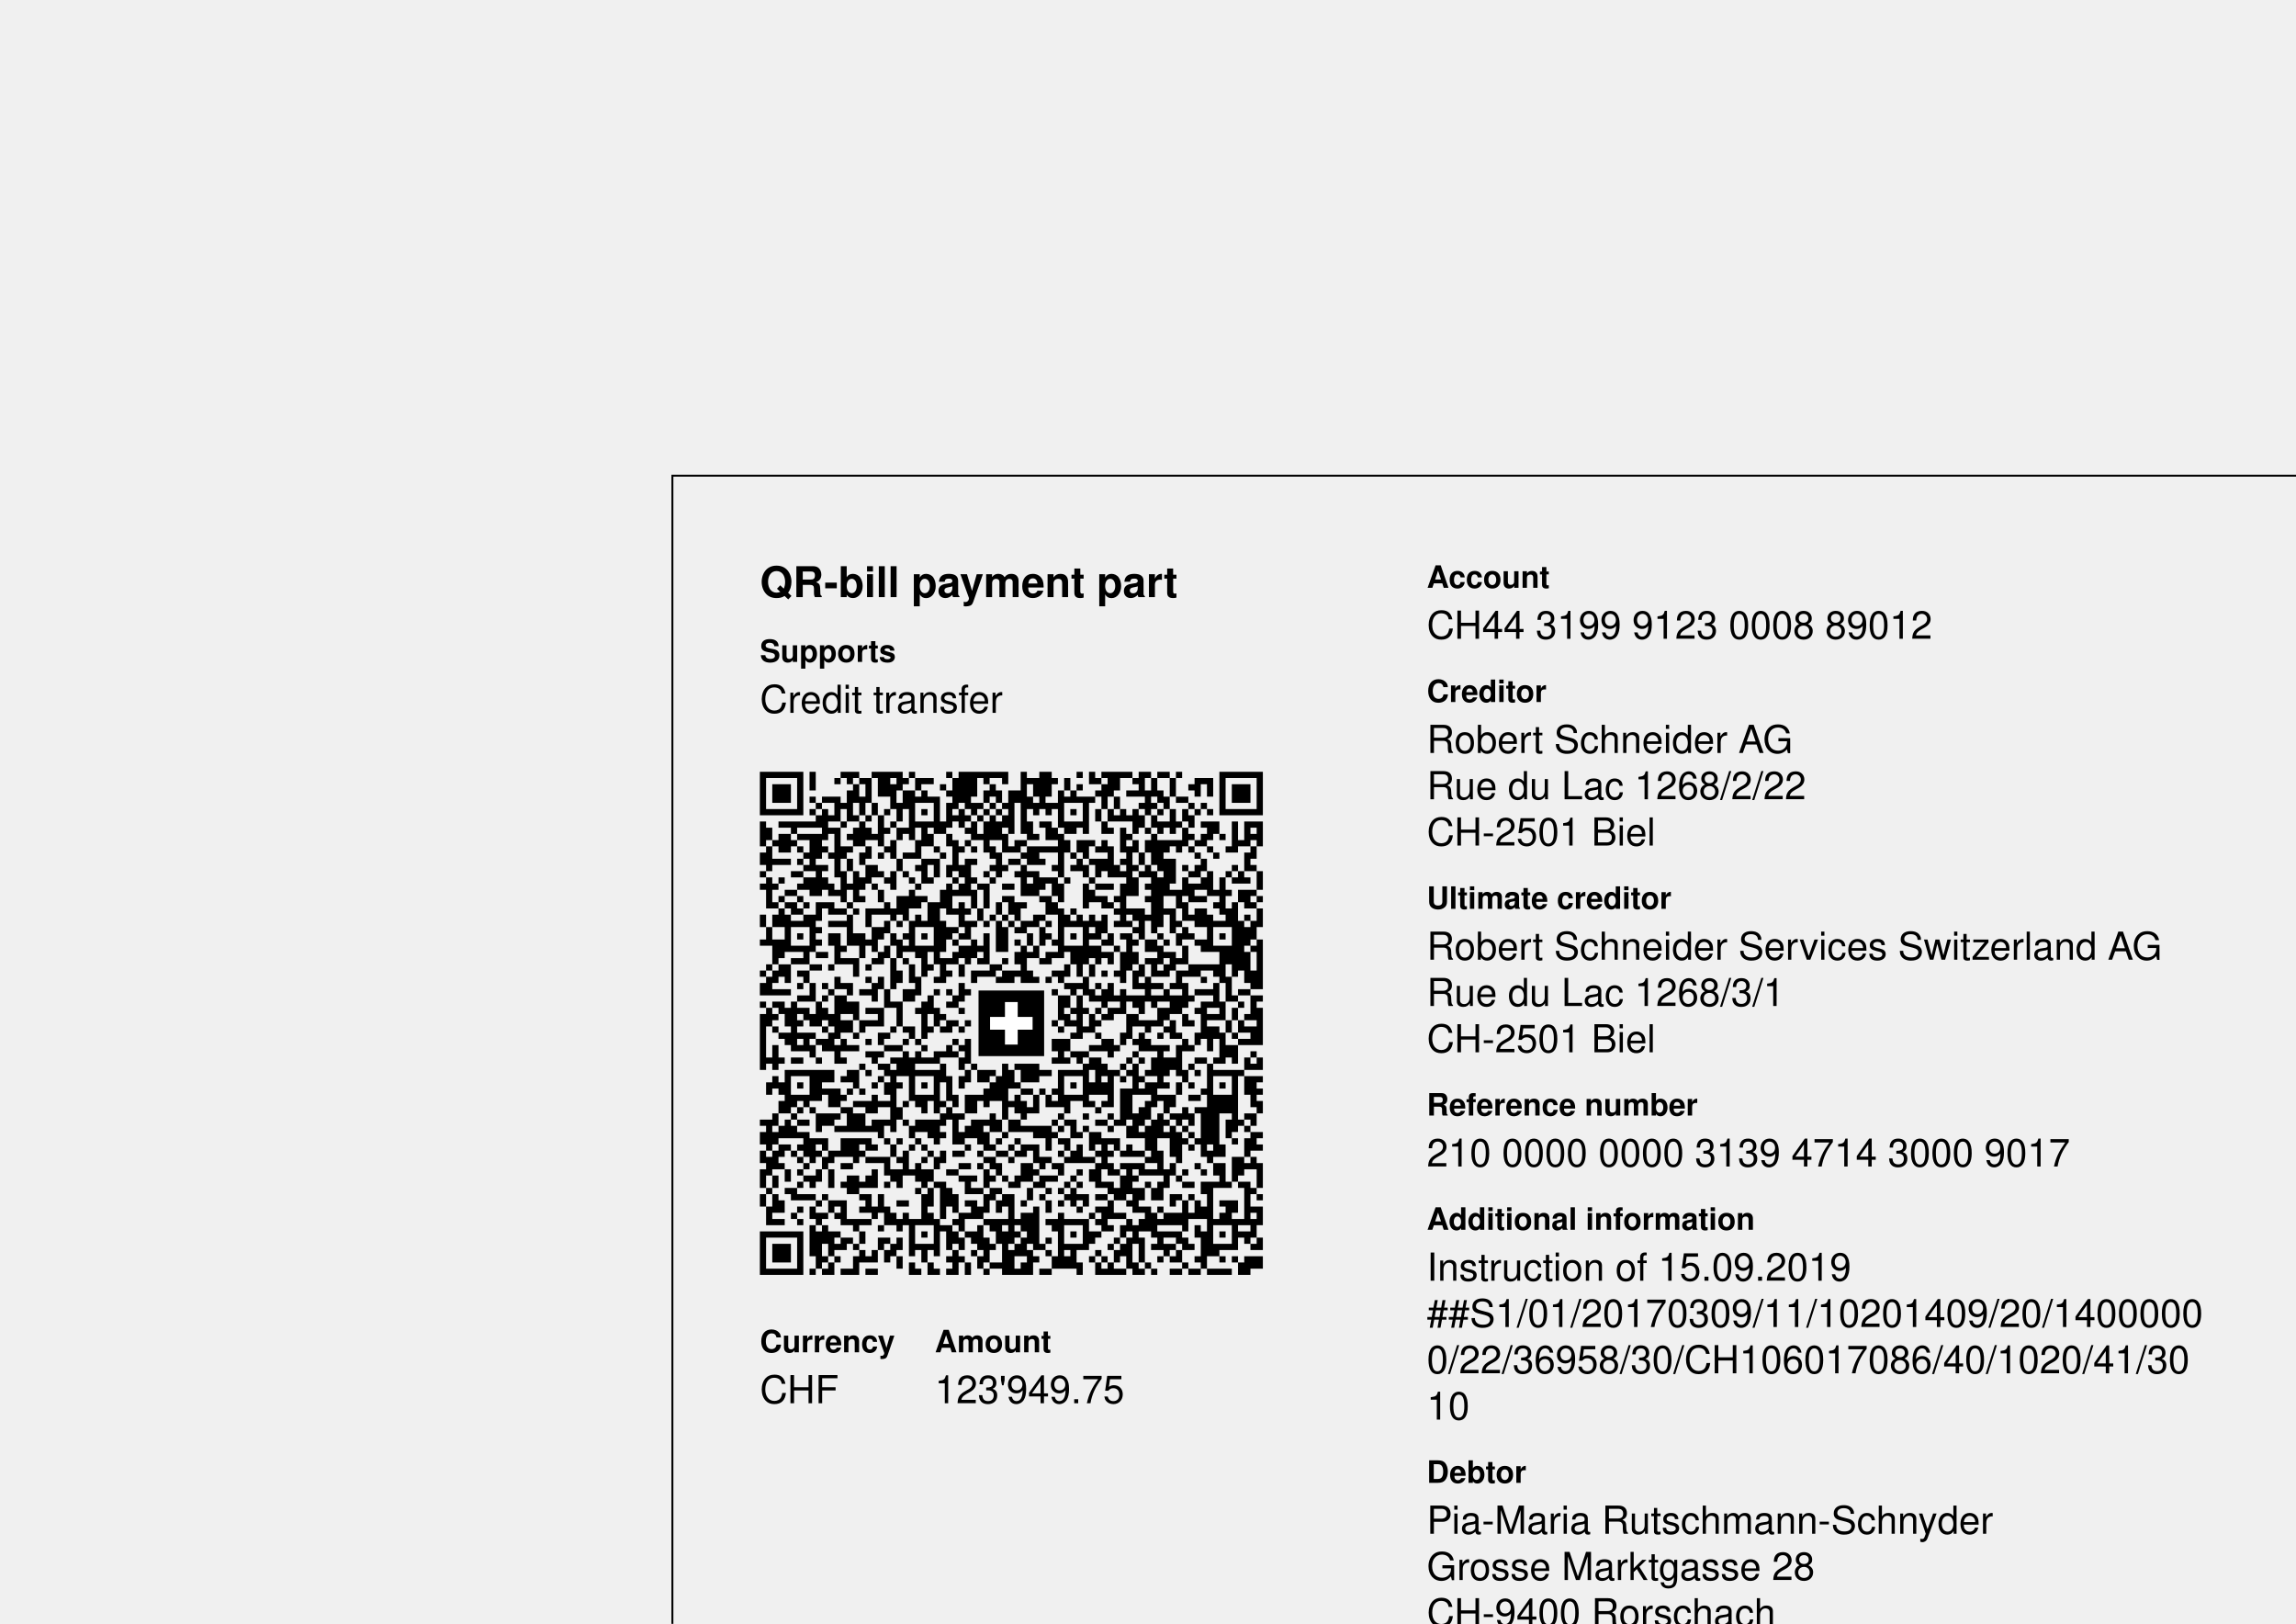
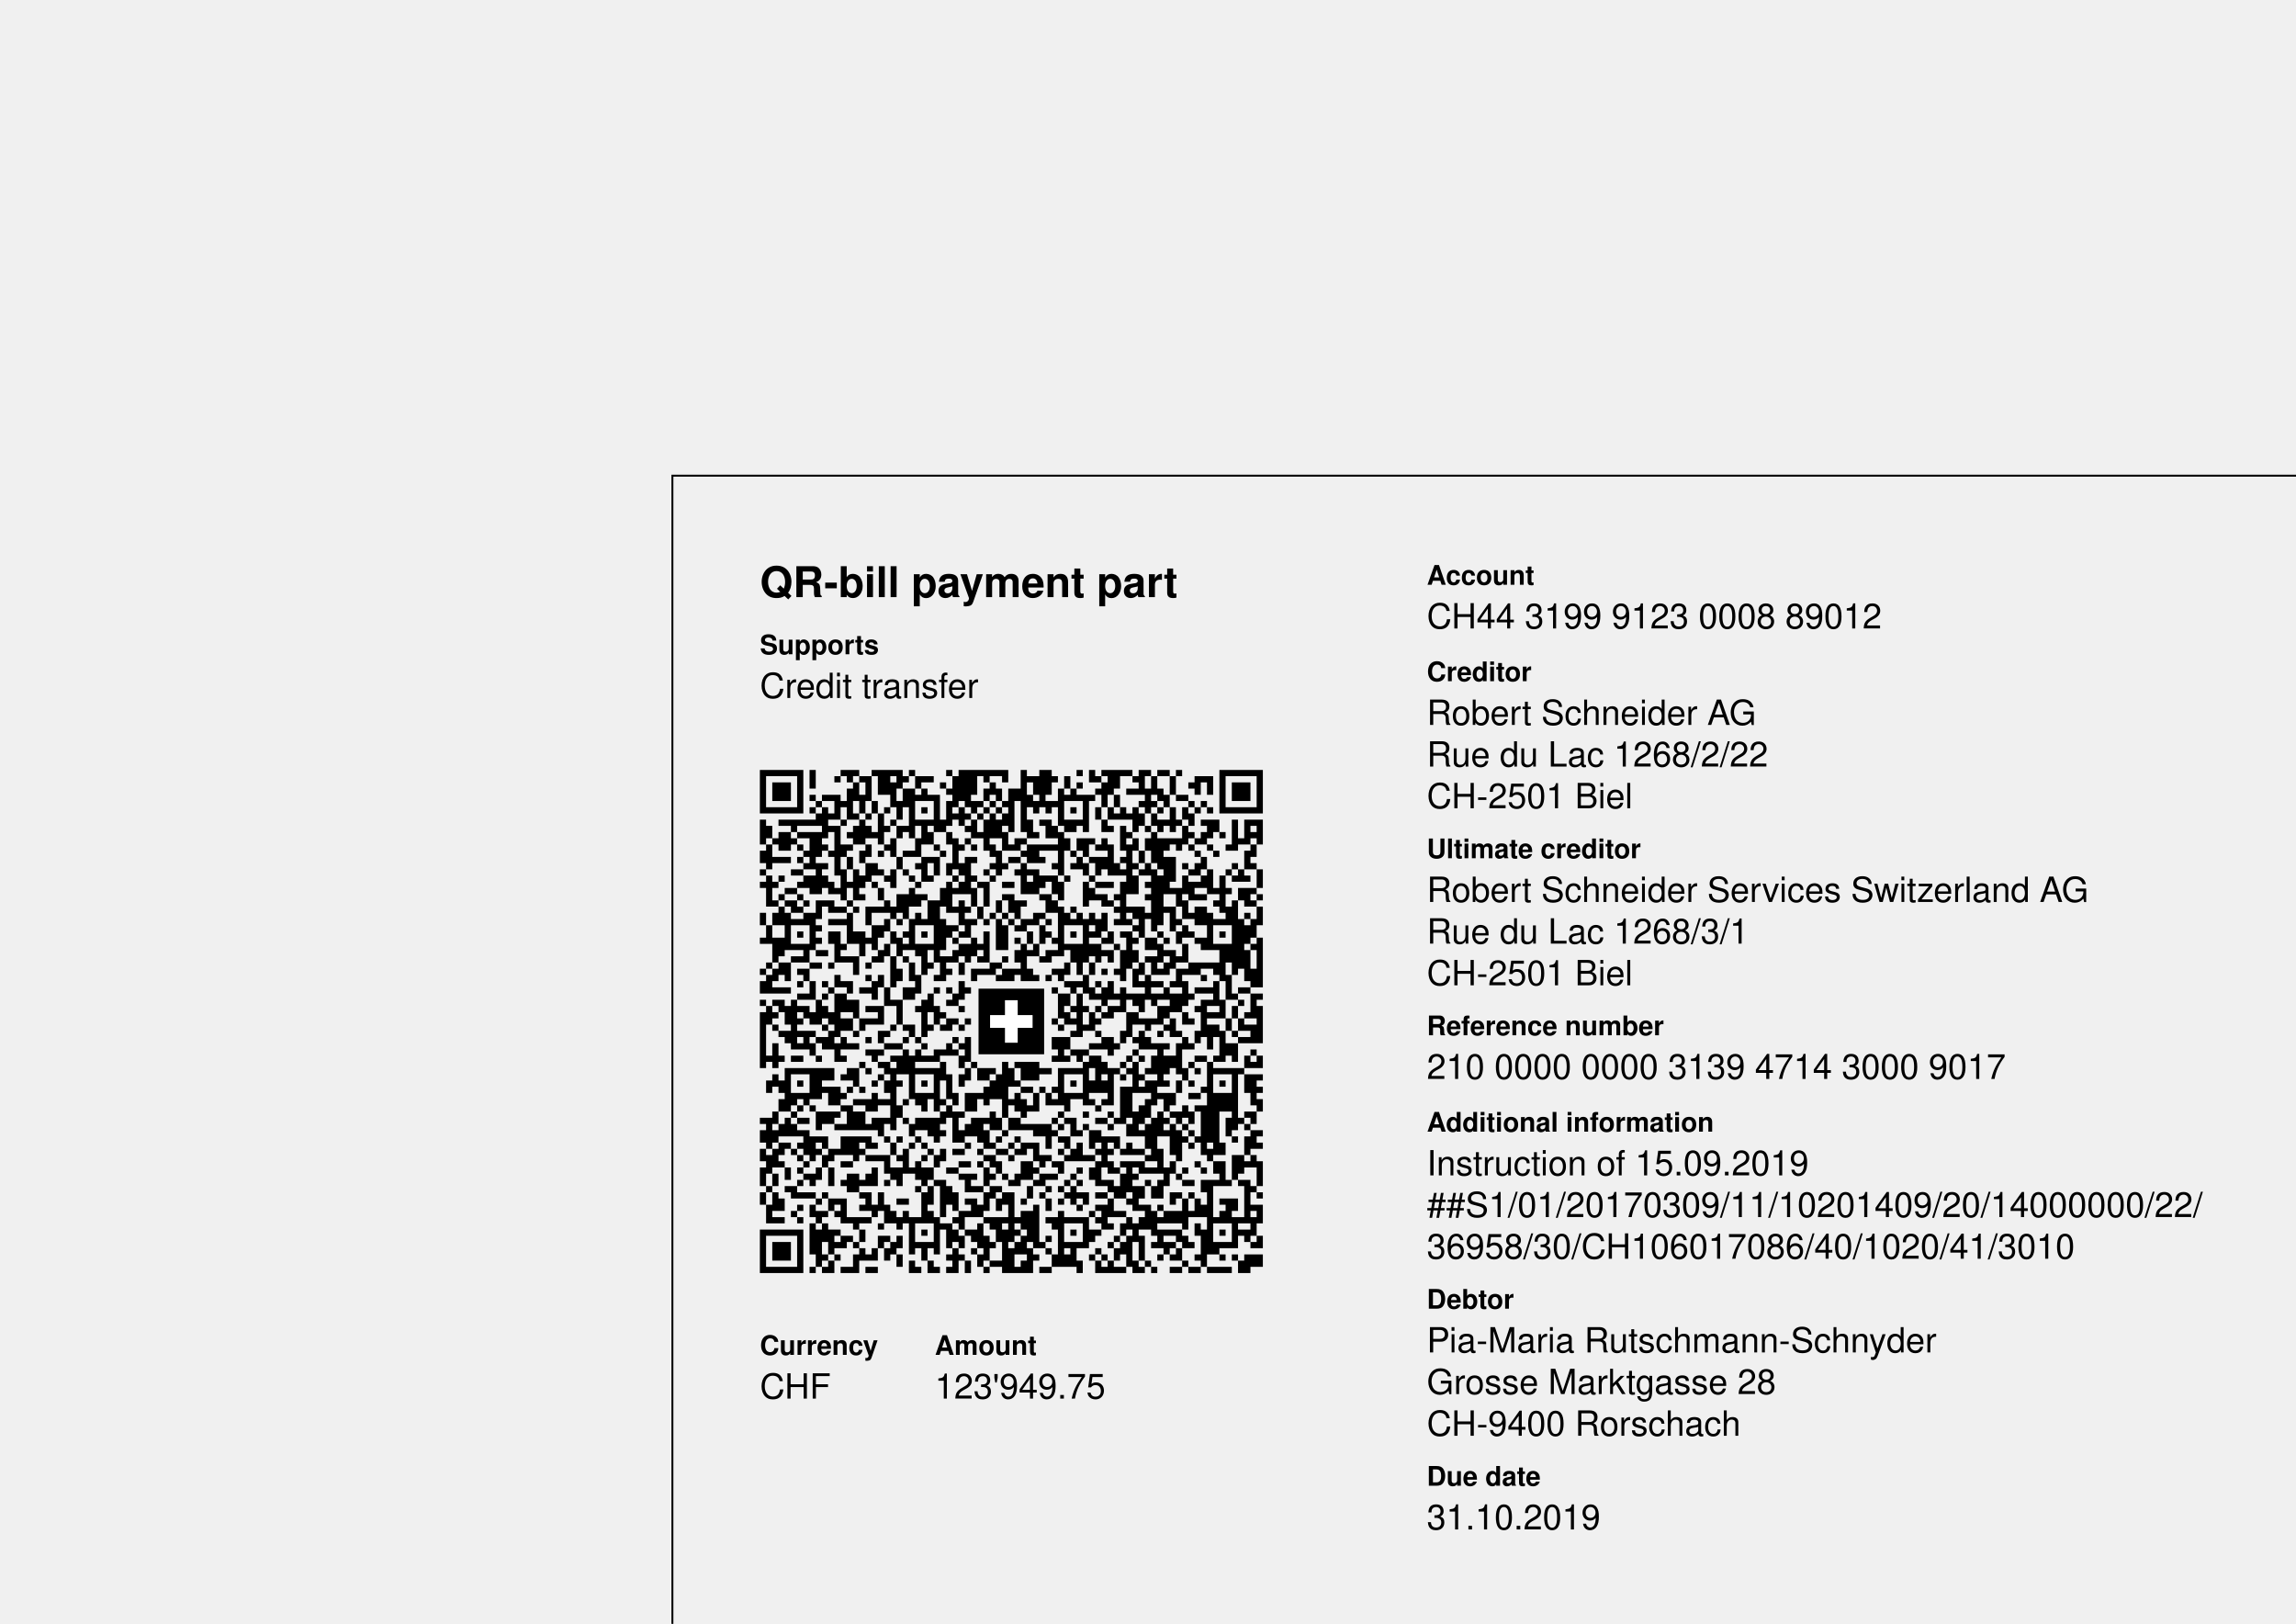
<svg xmlns="http://www.w3.org/2000/svg" width="210mm" height="148.5mm" version="1.1" viewBox="0 0 595.276 420.945">
  <g font-family="Helvetica,Arial">
    <g transform="translate(174.331 123.307)">
      <path d="M0,297.638l0,-297.638l420.945,0" stroke="#000000" stroke-width="0.5" fill="none" />
    </g>
    <g transform="translate(197.008 145.984)">
      <text x="0" y="8.8" font-size="11" font-weight="bold">QR-bill payment part</text>
-       <text x="0" y="25.6" font-size="8" font-weight="bold">Supports</text>
-       <text x="0" y="38.8" font-size="10">Credit transfer</text>
+       <text x="0" y="23.62" font-size="7" font-weight="bold">Supports</text>
+       <text x="0" y="34.951" font-size="9">Credit transfer</text>
    </g>
-     <g transform="translate(197.008 200.069) scale(1.61)">
+     <g transform="translate(197.008 199.592) scale(1.61)">
      <path d="M0,0h7v1h-7zm8,0h1v3h-1zm5,0h3v1h-3zm5,0h5v1h-5zm6,0h1v1h-1zm6,0h1v1h-1z m2,0h3v4h-3zm3,0h5v1h-5zm7,0h1v10h-1zm3,0h2v4h-2zm6,0h1v1h-1zm2,0h1v2h-1z m2,0h5v1h-5zm6,0h1v4h-1zm1,0h1v1h-1zm2,0h2v1h-2zm3,0h1v1h-1zm7,0h7v1h-7z m-74,1h1v6h-1zm6,0h1v6h-1zm6,0h1v1h-1zm2,0h1v1h-1zm2,0h2v1h-2zm3,0h2v3h-2z m3,0h2v1h-2zm3,0h3v1h-3zm6,0h1v5h-1zm5,0h1v1h-1zm3,0h1v1h-1zm4,0h2v1h-2z m4,0h1v1h-1zm2,0h1v2h-1zm5,0h1v1h-1zm2,0h2v2h-2zm4,0h1v1h-1zm3,0h1v3h-1z m3,0h1v3h-1zm4,0h3v1h-3zm4,0h1v6h-1zm6,0h1v6h-1zm-78,1h3v3h-3zm13,0h1v3h-1z m2,0h1v3h-1zm4,0h1v4h-1zm1,0h1v1h-1zm3,0h1v1h-1zm4,0h1v1h-1zm8,0h1v2h-1z m7,0h1v2h-1zm7,0h1v1h-1zm4,0h1v4h-1zm14,0h2v1h-2zm3,0h1v2h-1zm4,0h3v3h-3z m-62,1h1v5h-1zm9,0h2v3h-2zm3,0h1v2h-1zm4,0h1v1h-1zm6,0h1v2h-1zm2,0h1v2h-1z m2,0h1v7h-1zm1,0h1v2h-1zm7,0h1v6h-1zm2,0h1v2h-1zm4,0h1v1h-1zm2,0h1v1h-1z m3,0h2v1h-2zm3,0h1v4h-1zm2,0h1v2h-1zm6,0h1v1h-1zm-62,1h1v1h-1zm2,0h3v1h-3z m6,0h1v3h-1zm9,0h1v1h-1zm2,0h2v1h-2zm5,0h2v1h-2zm11,0h1v2h-1zm2,0h1v2h-1z m4,0h1v1h-1zm2,0h3v1h-3zm6,0h1v2h-1zm8,0h1v2h-1zm2,0h2v1h-2zm-58,1h1v1h-1z m3,0h1v3h-1zm1,0h1v1h-1zm5,0h1v2h-1zm4,0h1v3h-1zm6,0h1v5h-1zm2,0h1v4h-1z m3,0h3v1h-3zm4,0h1v1h-1zm2,0h1v1h-1zm5,0h1v2h-1zm2,0h2v1h-2zm6,0h1v5h-1z m9,0h1v1h-1zm2,0h1v1h-1zm6,0h1v1h-1zm2,0h1v1h-1zm-70,1h5v1h-5zm7,0h1v1h-1z m2,0h1v5h-1zm10,0h1v1h-1zm4,0h1v5h-1zm2,0h1v1h-1zm6,0h1v3h-1zm2,0h1v1h-1z m2,0h1v1h-1zm2,0h1v1h-1zm8,0h1v1h-1zm4,0h1v1h-1zm4,0h1v2h-1zm2,0h1v2h-1z m2,0h1v2h-1zm2,0h1v4h-1zm4,0h1v1h-1zm2,0h1v4h-1zm2,0h1v2h-1zm2,0h1v1h-1z m2,0h1v1h-1zm3,0h5v1h-5zm-66,1h1v2h-1zm2,0h1v1h-1zm4,0h1v1h-1zm2,0h1v1h-1z m2,0h1v5h-1zm12,0h1v1h-1zm2,0h1v1h-1zm2,0h1v1h-1zm2,0h1v4h-1zm2,0h1v2h-1z m18,0h1v1h-1zm2,0h1v1h-1zm2,0h1v2h-1zm2,0h1v2h-1zm6,0h1v2h-1zm-69,1h1v4h-1z m3,0h6v1h-6zm10,0h1v1h-1zm3,0h1v4h-1zm5,0h1v1h-1zm4,0h3v1h-3zm4,0h1v2h-1z m5,0h1v3h-1zm2,0h1v5h-1zm2,0h1v3h-1zm5,0h1v3h-1zm2,0h2v1h-2zm4,0h2v2h-2z m2,0h1v1h-1zm4,0h1v2h-1zm9,0h2v1h-2zm3,0h1v1h-1zm4,0h3v1h-3zm5,0h1v5h-1z m2,0h1v4h-1zm1,0h2v1h-2zm-78,1h1v2h-1zm4,0h1v1h-1zm6,0h2v1h-2zm4,0h1v3h-1z m2,0h1v2h-1zm3,0h1v1h-1zm2,0h2v1h-2zm4,0h1v3h-1zm7,0h1v1h-1zm13,0h2v2h-2z m10,0h1v1h-1zm2,0h1v4h-1zm4,0h1v1h-1zm2,0h1v1h-1zm4,0h1v3h-1zm4,0h2v1h-2z m8,0h1v3h-1zm-77,1h2v3h-2zm3,0h4v1h-4zm6,0h1v7h-1zm2,0h1v1h-1zm4,0h1v1h-1z m4,0h1v1h-1zm5,0h1v2h-1zm3,0h1v2h-1zm5,0h1v1h-1zm4,0h1v3h-1zm5,0h1v1h-1z m4,0h1v7h-1zm11,0h1v1h-1zm4,0h1v5h-1zm6,0h1v1h-1zm2,0h2v1h-2zm3,0h1v1h-1z m5,0h1v1h-1zm-77,1h1v1h-1zm3,0h1v1h-1zm3,0h2v3h-2zm13,0h1v3h-1zm4,0h1v3h-1z m6,0h1v5h-1zm2,0h1v1h-1zm8,0h2v1h-2zm8,0h1v2h-1zm2,0h2v2h-2zm2,0h1v1h-1z m2,0h1v2h-1zm5,0h1v2h-1zm2,0h1v2h-1zm2,0h1v5h-1zm1,0h3v1h-3zm5,0h2v1h-2z m7,0h1v1h-1zm-76,1h1v4h-1zm5,0h1v1h-1zm4,0h1v1h-1zm3,0h2v1h-2zm4,0h1v2h-1z m3,0h1v1h-1zm8,0h1v1h-1zm4,0h1v1h-1zm2,0h1v1h-1zm3,0h1v2h-1zm3,0h2v1h-2z m3,0h2v3h-2zm2,0h3v1h-3zm9,0h1v1h-1zm2,0h1v5h-1zm3,0h1v8h-1zm6,0h1v1h-1z m2,0h1v1h-1zm2,0h1v1h-1zm3,0h1v1h-1zm3,0h1v1h-1zm4,0h1v2h-1zm-79,1h1v2h-1z m7,0h1v1h-1zm4,0h1v1h-1zm2,0h1v1h-1zm3,0h1v2h-1zm3,0h1v1h-1zm4,0h2v1h-2z m6,0h1v1h-1zm9,0h1v4h-1zm4,0h1v1h-1zm8,0h1v1h-1zm2,0h1v1h-1zm9,0h1v2h-1z m9,0h1v1h-1zm3,0h1v1h-1zm5,0h1v3h-1zm-76,1h3v1h-3zm4,0h1v1h-1zm2,0h1v2h-1z m6,0h1v2h-1zm8,0h1v2h-1zm4,0h1v4h-1zm1,0h2v1h-2zm6,0h1v6h-1zm1,0h1v1h-1z m6,0h2v1h-2zm5,0h1v1h-1zm6,0h1v2h-1zm2,0h3v1h-3zm5,0h1v1h-1zm7,0h2v4h-2z m6,0h1v2h-1zm-64,1h1v1h-1zm2,0h1v5h-1zm1,0h1v1h-1zm7,0h2v2h-2zm8,0h1v1h-1z m3,0h1v2h-1zm2,0h1v2h-1zm2,0h1v2h-1zm5,0h1v1h-1zm2,0h1v1h-1zm3,0h1v5h-1z m5,0h1v1h-1zm3,0h1v1h-1zm2,0h1v2h-1zm2,0h2v1h-2zm3,0h1v2h-1zm3,0h1v1h-1z m2,0h1v2h-1zm6,0h1v1h-1zm2,0h1v2h-1zm6,0h1v1h-1zm3,0h1v1h-1zm-79,1h1v1h-1z m5,0h2v1h-2zm8,0h1v5h-1zm2,0h1v5h-1zm4,0h1v1h-1zm2,0h1v3h-1zm2,0h1v1h-1z m13,0h1v1h-1zm5,0h1v1h-1zm2,0h2v1h-2zm11,0h1v1h-1zm4,0h1v1h-1zm3,0h1v1h-1z m2,0h1v10h-1zm6,0h1v1h-1zm3,0h1v4h-1zm3,0h1v1h-1zm2,0h1v2h-1zm3,0h1v3h-1z m-79,1h1v5h-1zm2,0h1v1h-1zm4,0h2v2h-2zm3,0h1v2h-1zm6,0h2v1h-2zm4,0h1v1h-1z m4,0h1v1h-1zm3,0h1v1h-1zm4,0h1v1h-1zm3,0h1v1h-1zm3,0h1v1h-1zm7,0h4v1h-4z m5,0h1v1h-1zm4,0h1v1h-1zm7,0h1v3h-1zm4,0h1v8h-1zm4,0h1v3h-1zm3,0h1v2h-1z m3,0h1v6h-1zm2,0h1v1h-1zm2,0h1v1h-1zm-78,1h1v1h-1zm2,0h1v1h-1zm4,0h1v1h-1z m5,0h1v2h-1zm3,0h1v1h-1zm2,0h1v1h-1zm2,0h1v1h-1zm7,0h1v1h-1zm5,0h1v5h-1z m2,0h1v2h-1zm3,0h2v1h-2zm4,0h2v1h-2zm4,0h2v2h-2zm2,0h1v1h-1zm2,0h2v2h-2z m5,0h1v4h-1zm2,0h3v1h-3zm4,0h1v7h-1zm4,0h1v1h-1zm3,0h1v2h-1zm4,0h1v3h-1z m1,0h1v1h-1zm-66,1h2v1h-2zm4,0h1v1h-1zm4,0h1v1h-1zm7,0h1v2h-1zm5,0h1v3h-1z m5,0h1v3h-1zm2,0h1v1h-1zm3,0h1v3h-1zm2,0h1v3h-1zm17,0h1v2h-1zm13,0h2v1h-2z m7,0h1v1h-1zm2,0h1v1h-1zm2,0h2v2h-2zm2,0h1v1h-1zm-76,1h1v1h-1zm3,0h1v1h-1z m10,0h1v1h-1zm6,0h2v3h-2zm3,0h2v1h-2zm14,0h2v1h-2zm6,0h2v1h-2zm3,0h1v1h-1z m6,0h2v1h-2zm3,0h1v1h-1zm5,0h1v1h-1zm5,0h1v2h-1zm3,0h2v1h-2zm10,0h1v1h-1z m-78,1h1v1h-1zm2,0h2v1h-2zm3,0h1v1h-1zm2,0h3v1h-3zm5,0h1v1h-1zm6,0h1v2h-1z m5,0h1v1h-1zm2,0h2v4h-2zm5,0h1v4h-1zm6,0h1v2h-1zm2,0h2v2h-2zm2,0h1v1h-1z m4,0h2v2h-2zm9,0h2v1h-2zm13,0h1v3h-1zm5,0h1v1h-1zm3,0h1v12h-1zm2,0h2v1h-2z m-75,1h1v3h-1zm2,0h2v1h-2zm4,0h1v2h-1zm2,0h3v1h-3zm4,0h1v1h-1zm2,0h3v1h-3z m4,0h1v2h-1zm10,0h1v1h-1zm2,0h1v1h-1zm2,0h1v2h-1zm13,0h1v8h-1zm2,0h1v1h-1z m7,0h1v1h-1zm2,0h3v1h-3zm6,0h2v1h-2zm5,0h2v3h-2zm5,0h1v3h-1zm5,0h1v3h-1z m-80,1h1v2h-1zm2,0h1v2h-1zm2,0h1v6h-1zm3,0h2v2h-2zm7,0h1v5h-1zm3,0h1v2h-1z m6,0h1v1h-1zm2,0h1v2h-1zm12,0h1v1h-1zm2,0h1v1h-1zm2,0h1v1h-1zm3,0h2v1h-2z m5,0h1v2h-1zm2,0h1v2h-1zm2,0h1v2h-1zm2,0h1v3h-1zm5,0h3v1h-3zm6,0h1v3h-1z m3,0h1v1h-1zm3,0h1v6h-1zm6,0h1v1h-1zm-73,1h2v1h-2zm6,0h3v1h-3zm9,0h1v2h-1z m2,0h1v1h-1zm2,0h1v5h-1zm2,0h1v1h-1zm3,0h1v5h-1zm4,0h1v3h-1zm1,0h1v1h-1z m2,0h1v1h-1zm2,0h1v5h-1zm2,0h1v1h-1zm2,0h3v1h-3zm4,0h1v1h-1zm4,0h1v1h-1z m2,0h1v7h-1zm2,0h1v3h-1zm3,0h1v1h-1zm2,0h1v1h-1zm2,0h1v3h-1zm6,0h1v1h-1z m6,0h2v1h-2zm4,0h1v8h-1zm2,0h1v3h-1zm-78,1h1v3h-1zm7,0h1v4h-1zm1,0h1v1h-1z m9,0h2v2h-2zm10,0h1v6h-1zm2,0h2v1h-2zm9,0h1v4h-1zm2,0h2v1h-2zm4,0h1v3h-1z m15,0h1v1h-1zm8,0h1v2h-1zm10,0h1v3h-1zm-72,1h1v1h-1zm5,0h2v2h-2zm4,0h2v2h-2z m6,0h1v2h-1zm2,0h1v1h-1zm3,0h1v1h-1zm4,0h1v1h-1zm2,0h1v1h-1zm4,0h1v5h-1z m7,0h1v2h-1zm3,0h1v1h-1zm4,0h1v1h-1zm3,0h1v1h-1zm3,0h1v2h-1zm2,0h2v1h-2z m6,0h1v1h-1zm3,0h1v2h-1zm2,0h1v1h-1zm5,0h1v1h-1zm-74,1h1v1h-1zm2,0h2v3h-2z m7,0h1v1h-1zm8,0h2v1h-2zm5,0h1v3h-1zm9,0h1v1h-1zm3,0h1v3h-1zm7,0h1v1h-1z m6,0h1v1h-1zm8,0h1v1h-1zm4,0h1v5h-1zm1,0h1v1h-1zm2,0h2v2h-2zm3,0h1v1h-1z m5,0h2v1h-2zm10,0h1v8h-1zm-75,1h3v1h-3zm7,0h1v3h-1zm1,0h1v1h-1zm3,0h1v2h-1z m2,0h1v1h-1zm2,0h1v2h-1zm3,0h1v1h-1zm2,0h2v2h-2zm2,0h1v1h-1zm5,0h2v2h-2z m3,0h1v1h-1zm7,0h1v6h-1zm2,0h1v2h-1zm5,0h3v1h-3zm4,0h2v2h-2zm4,0h1v1h-1z m7,0h1v3h-1zm4,0h1v3h-1zm3,0h1v1h-1zm2,0h3v1h-3zm6,0h1v1h-1zm-72,1h1v2h-1z m2,0h2v1h-2zm10,0h1v2h-1zm12,0h1v2h-1zm10,0h1v2h-1zm2,0h1v1h-1zm3,0h2v1h-2z m4,0h2v2h-2zm5,0h2v1h-2zm3,0h1v5h-1zm2,0h1v2h-1zm5,0h2v1h-2zm9,0h1v5h-1z m1,0h1v2h-1zm3,0h1v5h-1zm-76,1h1v1h-1zm3,0h2v1h-2zm8,0h3v1h-3zm5,0h1v1h-1z m3,0h1v5h-1zm2,0h1v1h-1zm3,0h1v3h-1zm3,0h1v4h-1zm1,0h1v1h-1zm3,0h1v1h-1z m2,0h1v1h-1zm4,0h1v1h-1zm6,0h2v1h-2zm9,0h1v1h-1zm2,0h1v1h-1zm6,0h2v1h-2z m4,0h2v1h-2zm-65,1h1v1h-1zm2,0h2v2h-2zm5,0h2v1h-2zm3,0h1v1h-1zm4,0h1v2h-1z m2,0h1v1h-1zm7,0h1v3h-1zm3,0h1v1h-1zm5,0h1v2h-1zm5,0h2v1h-2zm12,0h1v2h-1z m2,0h1v2h-1zm2,0h1v2h-1zm8,0h1v2h-1zm2,0h1v2h-1zm2,0h2v1h-2zm4,0h5v1h-5z m-69,1h1v1h-1zm2,0h1v2h-1zm4,0h2v1h-2zm16,0h1v2h-1zm8,0h1v1h-1zm4,0h4v1h-4z m5,0h2v2h-2zm2,0h1v1h-1zm2,0h1v2h-1zm4,0h2v1h-2zm8,0h1v1h-1zm2,0h1v1h-1z m3,0h1v3h-1zm4,0h2v1h-2zm3,0h4v1h-4zm6,0h1v1h-1zm6,0h1v3h-1zm-78,1h1v3h-1z m3,0h1v1h-1zm3,0h1v1h-1zm5,0h1v2h-1zm5,0h1v1h-1zm2,0h1v2h-1zm6,0h1v3h-1z m3,0h1v1h-1zm6,0h1v1h-1zm4,0h1v1h-1zm6,0h1v1h-1zm2,0h1v1h-1zm2,0h1v1h-1z m4,0h1v3h-1zm10,0h1v4h-1zm5,0h1v2h-1zm4,0h1v1h-1zm4,0h1v4h-1zm-75,1h1v2h-1z m6,0h1v1h-1zm2,0h1v3h-1zm2,0h1v1h-1zm3,0h2v1h-2zm5,0h1v3h-1zm14,0h1v3h-1z m17,0h3v1h-3zm5,0h1v1h-1zm2,0h1v3h-1zm5,0h1v1h-1zm2,0h2v1h-2zm3,0h1v1h-1z m2,0h1v4h-1zm5,0h1v4h-1zm-71,1h3v1h-3zm9,0h1v1h-1zm3,0h1v1h-1zm2,0h2v1h-2z m4,0h1v3h-1zm3,0h2v2h-2zm5,0h1v1h-1zm2,0h1v1h-1zm3,0h1v1h-1zm14,0h1v1h-1z m3,0h1v1h-1zm3,0h1v2h-1zm2,0h1v3h-1zm3,0h1v4h-1zm7,0h1v2h-1zm5,0h3v1h-3z m7,0h2v1h-2zm-71,1h2v1h-2zm4,0h1v1h-1zm2,0h1v7h-1zm1,0h1v3h-1zm14,0h1v3h-1z m4,0h1v2h-1zm17,0h2v2h-2zm3,0h1v7h-1zm3,0h1v1h-1zm3,0h1v1h-1zm2,0h3v1h-3z m4,0h2v1h-2zm3,0h2v3h-2zm3,0h1v1h-1zm7,0h1v1h-1zm3,0h1v4h-1zm1,0h1v1h-1z m-80,1h1v1h-1zm2,0h2v1h-2zm3,0h1v8h-1zm4,0h1v4h-1zm5,0h2v2h-2zm7,0h2v1h-2z m5,0h1v6h-1zm4,0h1v1h-1zm30,0h2v1h-2zm3,0h1v1h-1zm8,0h1v6h-1zm1,0h1v1h-1z m2,0h1v3h-1zm3,0h1v1h-1zm-76,1h1v3h-1zm2,0h2v1h-2zm3,0h2v1h-2zm4,0h1v2h-1z m7,0h3v1h-3zm5,0h1v3h-1zm3,0h1v1h-1zm3,0h1v3h-1zm4,0h1v1h-1zm16,0h1v2h-1z m2,0h1v1h-1zm2,0h1v1h-1zm2,0h1v1h-1zm2,0h2v1h-2zm5,0h1v1h-1zm3,0h2v2h-2z m6,0h1v1h-1zm6,0h1v2h-1zm4,0h1v6h-1zm-80,1h1v9h-1zm2,0h1v1h-1zm2,0h1v2h-1z m3,0h2v1h-2zm4,0h1v2h-1zm4,0h1v1h-1zm4,0h1v2h-1zm10,0h1v1h-1zm20,0h1v2h-1z m4,0h1v3h-1zm2,0h2v1h-2zm4,0h2v2h-2zm9,0h1v2h-1zm4,0h2v1h-2zm6,0h1v1h-1z m-72,1h1v1h-1zm2,0h1v1h-1zm5,0h2v2h-2zm3,0h3v1h-3zm14,0h2v1h-2zm3,0h1v1h-1z m14,0h1v1h-1zm3,0h1v1h-1zm4,0h1v1h-1zm7,0h4v1h-4zm5,0h1v3h-1zm3,0h1v1h-1z m6,0h1v2h-1zm2,0h1v2h-1zm-75,1h1v1h-1zm8,0h1v1h-1zm6,0h1v1h-1zm5,0h1v1h-1z m2,0h2v1h-2zm4,0h1v1h-1zm2,0h2v1h-2zm3,0h1v1h-1zm16,0h1v1h-1zm4,0h1v1h-1z m7,0h1v2h-1zm3,0h1v1h-1zm3,0h1v1h-1zm7,0h2v2h-2zm6,0h2v1h-2zm-75,1h2v1h-2z m3,0h3v1h-3zm5,0h1v3h-1zm4,0h1v1h-1zm4,0h2v1h-2zm5,0h1v1h-1zm26,0h1v1h-1z m4,0h1v1h-1zm4,0h1v2h-1zm3,0h1v3h-1zm3,0h1v1h-1zm3,0h1v1h-1zm3,0h1v2h-1z m4,0h1v5h-1zm2,0h1v1h-1zm3,0h1v2h-1zm-75,1h1v1h-1zm3,0h1v2h-1zm2,0h2v1h-2z m4,0h1v2h-1zm4,0h1v1h-1zm2,0h1v1h-1zm4,0h1v1h-1zm2,0h1v1h-1zm6,0h1v1h-1z m2,0h1v4h-1zm14,0h3v2h-3zm8,0h2v2h-2zm5,0h1v1h-1zm2,0h1v2h-1zm6,0h1v2h-1z m4,0h1v2h-1zm5,0h2v1h-2zm-75,1h1v4h-1zm4,0h1v1h-1zm2,0h1v2h-1zm2,0h1v1h-1z m2,0h1v3h-1zm2,0h2v1h-2zm6,0h3v1h-3zm6,0h1v1h-1zm4,0h1v2h-1zm2,0h1v1h-1z m21,0h2v1h-2zm4,0h1v1h-1zm6,0h3v1h-3zm4,0h1v5h-1zm2,0h1v1h-1zm6,0h2v2h-2z m-58,1h3v1h-3zm6,0h1v4h-1zm2,0h1v2h-1zm3,0h2v1h-2zm3,0h1v1h-1zm17,0h1v2h-1z m2,0h3v1h-3zm6,0h1v1h-1zm4,0h1v1h-1zm4,0h1v6h-1zm15,0h1v1h-1zm-78,1h1v1h-1z m2,0h1v1h-1zm2,0h2v1h-2zm4,0h1v1h-1zm4,0h1v1h-1zm5,0h1v1h-1zm3,0h2v1h-2z m3,0h1v7h-1zm2,0h3v1h-3zm6,0h1v2h-1zm15,0h1v1h-1zm2,0h1v1h-1zm2,0h1v1h-1z m2,0h2v2h-2zm6,0h1v1h-1zm2,0h1v1h-1zm2,0h1v3h-1zm2,0h2v2h-2zm5,0h2v1h-2z m3,0h1v1h-1zm3,0h1v1h-1zm2,0h1v2h-1zm2,0h1v2h-1zm-64,1h1v1h-1zm3,0h2v1h-2z m3,0h1v2h-1zm7,0h1v3h-1zm5,0h1v1h-1zm5,0h1v9h-1zm2,0h4v1h-4zm11,0h1v7h-1z m3,0h1v2h-1zm3,0h1v1h-1zm2,0h1v5h-1zm9,0h1v1h-1zm3,0h1v13h-1zm7,0h1v1h-1z m-75,1h8v1h-8zm10,0h2v2h-2zm3,0h1v1h-1zm3,0h2v1h-2zm5,0h4v1h-4zm8,0h1v2h-1z m2,0h2v2h-2zm2,0h1v1h-1zm3,0h1v3h-1zm2,0h3v2h-3zm3,0h2v1h-2zm3,0h1v6h-1z m1,0h3v1h-3zm5,0h1v4h-1zm2,0h1v6h-1zm1,0h1v1h-1zm2,0h1v1h-1zm3,0h1v1h-1z m3,0h1v1h-1zm3,0h1v2h-1zm2,0h1v1h-1zm3,0h5v1h-5zm-71,1h1v2h-1zm2,0h1v6h-1z m4,0h2v4h-2zm2,0h2v1h-2zm3,0h1v1h-1zm6,0h1v1h-1zm2,0h1v9h-1zm7,0h1v6h-1z m2,0h1v4h-1zm2,0h1v2h-1zm6,0h1v4h-1zm20,0h1v1h-1zm3,0h1v1h-1zm15,0h1v9h-1z m2,0h2v3h-2zm2,0h1v1h-1zm-79,1h1v2h-1zm2,0h1v2h-1zm3,0h1v1h-1zm9,0h1v1h-1z m3,0h1v1h-1zm2,0h1v2h-1zm2,0h1v1h-1zm4,0h1v1h-1zm11,0h1v3h-1zm4,0h1v1h-1z m9,0h1v1h-1zm3,0h1v2h-1zm2,0h1v2h-1zm7,0h2v2h-2zm3,0h1v1h-1zm2,0h1v2h-1z m2,0h1v1h-1zm5,0h1v1h-1zm-64,1h3v1h-3zm4,0h1v1h-1zm2,0h1v1h-1zm20,0h1v3h-1z m6,0h2v1h-2zm3,0h1v1h-1zm2,0h1v1h-1zm11,0h2v5h-2zm3,0h1v1h-1zm10,0h1v1h-1z m9,0h1v1h-1zm-75,1h3v1h-3zm6,0h2v2h-2zm2,0h1v1h-1zm5,0h1v3h-1zm7,0h2v2h-2z m2,0h1v1h-1zm4,0h1v2h-1zm2,0h2v3h-2zm2,0h1v1h-1zm6,0h1v3h-1zm3,0h1v3h-1z m2,0h1v2h-1zm3,0h3v1h-3zm14,0h4v1h-4zm6,0h2v1h-2zm4,0h1v10h-1zm1,0h2v3h-2z m5,0h1v2h-1zm-76,1h1v2h-1zm2,0h1v1h-1zm2,0h1v1h-1zm8,0h3v1h-3zm4,0h2v1h-2z m4,0h1v1h-1zm6,0h1v1h-1zm11,0h1v1h-1zm2,0h1v3h-1zm5,0h1v1h-1zm2,0h1v2h-1z m4,0h1v1h-1zm2,0h1v1h-1zm7,0h1v3h-1zm1,0h1v1h-1zm2,0h2v1h-2zm15,0h1v2h-1z m-74,1h1v1h-1zm2,0h1v1h-1zm5,0h2v1h-2zm4,0h1v1h-1zm5,0h1v2h-1zm4,0h1v1h-1z m4,0h1v2h-1zm13,0h1v1h-1zm11,0h1v1h-1zm7,0h1v3h-1zm4,0h1v1h-1zm3,0h1v2h-1z m2,0h2v1h-2zm-68,1h1v2h-1zm3,0h1v1h-1zm4,0h3v2h-3zm3,0h1v1h-1zm2,0h3v3h-3z m15,0h1v2h-1zm2,0h1v5h-1zm1,0h1v1h-1zm5,0h1v3h-1zm11,0h1v1h-1zm4,0h1v1h-1z m4,0h1v1h-1zm4,0h1v4h-1zm4,0h1v4h-1zm2,0h2v1h-2zm3,0h1v2h-1zm2,0h1v7h-1z m7,0h2v1h-2zm-78,1h2v1h-2zm4,0h1v3h-1zm2,0h2v1h-2zm12,0h2v2h-2zm2,0h1v1h-1z m3,0h1v1h-1zm2,0h4v2h-4zm9,0h2v3h-2zm2,0h1v1h-1zm2,0h1v2h-1zm2,0h2v2h-2z m7,0h1v1h-1zm2,0h2v1h-2zm5,0h2v1h-2zm3,0h2v1h-2zm6,0h1v7h-1zm2,0h1v1h-1z m2,0h1v1h-1zm8,0h1v3h-1zm2,0h1v1h-1zm2,0h1v1h-1zm-78,1h1v4h-1zm2,0h1v2h-1z m2,0h1v2h-1zm4,0h1v1h-1zm3,0h2v1h-2zm5,0h1v1h-1zm7,0h1v2h-1zm9,0h1v2h-1z m9,0h5v1h-5zm6,0h1v1h-1zm2,0h1v2h-1zm2,0h1v1h-1zm4,0h1v1h-1zm3,0h1v2h-1z m3,0h1v4h-1zm4,0h1v5h-1zm2,0h1v1h-1zm10,0h1v1h-1zm-78,1h1v2h-1zm2,0h1v2h-1z m4,0h2v1h-2zm13,0h1v1h-1zm8,0h3v1h-3zm5,0h1v2h-1zm4,0h1v3h-1zm3,0h1v1h-1z m5,0h4v1h-4zm7,0h1v1h-1zm2,0h2v2h-2zm8,0h1v1h-1zm4,0h1v1h-1zm2,0h1v5h-1z m2,0h1v1h-1zm10,0h1v3h-1zm1,0h1v1h-1zm-73,1h2v3h-2zm2,0h2v1h-2zm4,0h3v3h-3z m3,0h2v1h-2zm4,0h1v1h-1zm2,0h1v1h-1zm3,0h1v1h-1zm3,0h1v1h-1zm7,0h1v1h-1z m3,0h1v1h-1zm3,0h1v1h-1zm5,0h1v2h-1zm2,0h2v1h-2zm7,0h1v5h-1zm1,0h2v1h-2z m12,0h1v1h-1zm2,0h1v1h-1zm6,0h1v1h-1zm2,0h1v3h-1zm-75,1h2v1h-2zm3,0h1v1h-1z m4,0h1v1h-1zm7,0h2v1h-2zm4,0h1v2h-1zm3,0h1v1h-1zm2,0h1v1h-1zm7,0h1v1h-1z m4,0h1v1h-1zm3,0h1v1h-1zm2,0h3v1h-3zm7,0h1v1h-1zm2,0h1v3h-1zm2,0h1v1h-1z m4,0h1v1h-1zm2,0h1v2h-1zm10,0h1v1h-1zm5,0h1v2h-1zm6,0h1v1h-1zm-80,1h1v2h-1z m2,0h1v3h-1zm1,0h1v1h-1zm2,0h1v1h-1zm4,0h1v1h-1zm2,0h2v1h-2zm5,0h1v1h-1z m7,0h1v4h-1zm4,0h1v1h-1zm2,0h1v2h-1zm2,0h2v1h-2zm4,0h1v1h-1zm3,0h2v1h-2z m3,0h2v1h-2zm3,0h1v2h-1zm4,0h1v1h-1zm2,0h1v2h-1zm4,0h1v1h-1zm2,0h1v1h-1z m2,0h1v1h-1zm2,0h2v1h-2zm4,0h1v4h-1zm8,0h1v2h-1zm-71,1h1v3h-1zm5,0h1v1h-1z m2,0h1v1h-1zm2,0h2v1h-2zm5,0h1v1h-1zm2,0h4v1h-4zm5,0h1v1h-1zm4,0h1v1h-1z m2,0h1v2h-1zm8,0h2v1h-2zm4,0h1v1h-1zm5,0h2v1h-2zm4,0h1v1h-1zm3,0h2v1h-2z m10,0h1v1h-1zm14,0h2v3h-2zm3,0h1v2h-1zm-76,1h1v1h-1zm4,0h1v1h-1zm3,0h1v1h-1z m3,0h2v1h-2zm7,0h1v2h-1zm5,0h1v3h-1zm7,0h2v1h-2zm3,0h1v1h-1zm2,0h2v1h-2z m5,0h2v3h-2zm3,0h1v1h-1zm2,0h2v1h-2zm7,0h1v4h-1zm2,0h1v2h-1zm2,0h4v1h-4z m8,0h1v2h-1zm4,0h1v1h-1zm3,0h2v2h-2zm5,0h1v1h-1zm2,0h1v4h-1zm-80,1h1v3h-1z m4,0h1v2h-1zm2,0h1v1h-1zm3,0h1v2h-1zm2,0h1v3h-1zm7,0h1v3h-1zm3,0h2v2h-2z m3,0h1v1h-1zm2,0h2v2h-2zm4,0h2v1h-2zm6,0h1v3h-1zm2,0h1v1h-1zm6,0h1v1h-1z m4,0h1v1h-1zm3,0h1v1h-1zm2,0h1v2h-1zm4,0h1v1h-1zm2,0h1v4h-1zm2,0h3v1h-3z m4,0h1v3h-1zm3,0h1v1h-1zm3,0h1v1h-1zm-69,1h1v2h-1zm5,0h2v1h-2zm7,0h2v3h-2z m3,0h1v2h-1zm15,0h3v1h-3zm5,0h1v1h-1zm2,0h1v1h-1zm2,0h1v2h-1zm4,0h3v1h-3z m5,0h1v1h-1zm8,0h1v4h-1zm2,0h1v1h-1zm7,0h1v1h-1zm7,0h1v2h-1zm2,0h1v1h-1z m-70,1h1v1h-1zm2,0h1v1h-1zm5,0h1v1h-1zm3,0h1v1h-1zm4,0h1v1h-1zm2,0h1v1h-1z m4,0h1v1h-1zm2,0h2v1h-2zm5,0h1v2h-1zm7,0h1v1h-1zm4,0h2v1h-2zm5,0h1v1h-1z m2,0h1v1h-1zm4,0h2v1h-2zm7,0h1v1h-1zm2,0h1v3h-1zm4,0h2v1h-2zm3,0h2v2h-2z m2,0h1v1h-1zm2,0h1v1h-1zm2,0h2v1h-2zm-76,1h1v1h-1zm3,0h2v1h-2zm21,0h1v1h-1z m2,0h1v3h-1zm2,0h2v3h-2zm5,0h2v1h-2zm3,0h2v1h-2zm6,0h1v2h-1zm3,0h1v1h-1z m2,0h1v1h-1zm2,0h1v3h-1zm6,0h2v1h-2zm4,0h2v2h-2zm3,0h1v2h-1zm15,0h1v6h-1z m1,0h1v1h-1zm-79,1h1v2h-1zm2,0h1v3h-1zm3,0h4v1h-4zm5,0h1v1h-1zm6,0h2v1h-2z m3,0h1v3h-1zm7,0h1v5h-1zm5,0h1v3h-1zm5,0h1v3h-1zm1,0h1v1h-1zm2,0h2v2h-2z m6,0h1v1h-1zm4,0h1v1h-1zm2,0h2v1h-2zm3,0h2v1h-2zm3,0h1v1h-1zm9,0h2v1h-2z m3,0h1v1h-1zm3,0h1v10h-1zm8,0h1v1h-1zm-77,1h1v2h-1zm6,0h1v1h-1zm2,0h3v1h-3z m6,0h1v2h-1zm5,0h2v1h-2zm11,0h2v1h-2zm5,0h1v2h-1zm4,0h1v1h-1zm4,0h1v2h-1z m2,0h1v1h-1zm4,0h1v1h-1zm4,0h1v3h-1zm3,0h2v1h-2zm7,0h1v1h-1zm2,0h1v5h-1z m2,0h1v3h-1zm4,0h3v1h-3zm-73,1h1v3h-1zm5,0h1v1h-1zm2,0h1v2h-1zm3,0h1v1h-1z m2,0h1v3h-1zm3,0h1v1h-1zm2,0h1v2h-1zm2,0h1v3h-1zm9,0h1v2h-1zm5,0h2v2h-2z m6,0h1v6h-1zm4,0h1v7h-1zm7,0h1v1h-1zm3,0h2v1h-2zm6,0h3v1h-3zm4,0h1v1h-1z m7,0h1v2h-1zm4,0h1v3h-1zm1,0h1v1h-1zm3,0h2v1h-2zm-74,1h1v1h-1zm4,0h2v1h-2z m3,0h1v1h-1zm9,0h1v2h-1zm2,0h1v2h-1zm4,0h1v2h-1zm5,0h1v3h-1zm1,0h1v1h-1z m9,0h2v3h-2zm6,0h1v9h-1zm5,0h1v1h-1zm2,0h1v3h-1zm2,0h2v1h-2zm5,0h2v3h-2z m3,0h3v2h-3zm4,0h1v1h-1zm5,0h1v2h-1zm6,0h1v2h-1zm-78,1h2v1h-2zm4,0h1v1h-1z m3,0h1v1h-1zm5,0h4v1h-4zm8,0h1v2h-1zm2,0h1v6h-1zm1,0h1v1h-1zm3,0h1v6h-1z m3,0h1v1h-1zm5,0h4v1h-4zm5,0h1v1h-1zm5,0h2v1h-2zm3,0h4v1h-4zm5,0h1v1h-1z m5,0h1v2h-1zm2,0h1v2h-1zm3,0h1v1h-1zm9,0h1v1h-1zm3,0h1v5h-1zm1,0h1v1h-1z m2,0h1v3h-1zm-71,1h1v5h-1zm2,0h1v3h-1zm5,0h1v1h-1zm4,0h1v1h-1zm10,0h2v1h-2z m6,0h1v4h-1zm2,0h2v1h-2zm10,0h1v1h-1zm5,0h1v4h-1zm4,0h1v1h-1zm2,0h1v2h-1z m2,0h1v3h-1zm10,0h1v2h-1zm-70,1h7v1h-7zm9,0h1v6h-1zm2,0h1v4h-1zm1,0h1v1h-1z m4,0h1v2h-1zm10,0h1v1h-1zm4,0h2v2h-2zm3,0h2v1h-2zm5,0h2v2h-2zm3,0h1v1h-1z m2,0h1v2h-1zm7,0h1v1h-1zm3,0h2v1h-2zm10,0h5v1h-5zm8,0h1v6h-1zm3,0h1v1h-1z m3,0h2v1h-2zm-77,1h1v6h-1zm6,0h1v6h-1zm7,0h2v1h-2zm6,0h2v1h-2zm3,0h1v2h-1z m10,0h1v2h-1zm2,0h1v1h-1zm2,0h1v4h-1zm6,0h1v3h-1zm4,0h1v1h-1zm7,0h1v1h-1z m4,0h1v1h-1zm2,0h1v5h-1zm2,0h1v4h-1zm3,0h1v2h-1zm3,0h2v1h-2zm11,0h1v1h-1z m2,0h1v2h-1zm-78,1h3v3h-3zm10,0h2v1h-2zm3,0h1v1h-1zm4,0h1v1h-1zm2,0h1v2h-1z m4,0h3v1h-3zm5,0h1v1h-1zm7,0h1v1h-1zm2,0h1v5h-1zm2,0h1v2h-1zm4,0h1v1h-1z m4,0h3v1h-3zm7,0h1v1h-1zm2,0h1v2h-1zm5,0h1v1h-1zm2,0h2v1h-2zm3,0h2v1h-2z m5,0h3v1h-3zm6,0h1v1h-1zm-63,1h1v2h-1zm2,0h1v2h-1zm2,0h1v2h-1zm6,0h1v2h-1z m5,0h1v4h-1zm3,0h1v1h-1zm6,0h1v4h-1zm3,0h1v4h-1zm3,0h1v1h-1zm4,0h1v3h-1z m4,0h1v1h-1zm3,0h1v2h-1zm8,0h1v1h-1zm2,0h1v2h-1zm6,0h1v1h-1zm-63,1h1v1h-1z m2,0h1v1h-1zm3,0h1v3h-1zm2,0h1v1h-1zm5,0h1v2h-1zm8,0h1v1h-1zm2,0h1v1h-1z m3,0h1v2h-1zm9,0h1v1h-1zm3,0h1v2h-1zm2,0h1v2h-1zm4,0h1v1h-1zm2,0h1v1h-1z m9,0h1v1h-1zm2,0h1v1h-1zm4,0h1v1h-1zm4,0h1v1h-1zm2,0h1v1h-1zm2,0h3v2h-3z m-67,1h1v2h-1zm13,0h1v2h-1zm3,0h1v2h-1zm6,0h1v2h-1zm4,0h2v1h-2zm5,0h1v2h-1z m9,0h1v2h-1zm3,0h1v2h-1zm2,0h1v2h-1zm4,0h1v2h-1zm2,0h1v1h-1zm6,0h1v1h-1z m9,0h1v2h-1zm-76,1h5v1h-5zm7,0h1v1h-1zm2,0h1v1h-1zm3,0h2v1h-2zm4,0h2v1h-2z m8,0h1v1h-1zm3,0h1v1h-1zm2,0h1v1h-1zm6,0h1v1h-1zm5,0h1v1h-1zm4,0h2v1h-2z m10,0h1v1h-1zm2,0h2v1h-2zm4,0h1v1h-1zm2,0h1v1h-1zm3,0h2v1h-2zm3,0h2v1h-2z m3,0h4v1h-4zm6,0h1v1h-1z" fill="#000000" />
    </g>
-     <g transform="translate(197.008 200.069)">
+     <g transform="translate(197.008 199.592)">
      <path d="M56.693,56.693h17.008v17.008h-17.008z" fill="#000000" />
      <path d="M63.543,59.685h3.307v11.024h-3.307zm-3.858,3.858h11.024v3.307h-11.024z" fill="#ffffff" />
    </g>
-     <g transform="translate(197.008 344.148)">
-       <text x="0" y="6.4" font-size="8" font-weight="bold">Currency</text>
-       <text x="0" y="19.6" font-size="10">CHF</text>
-       <text x="45.354" y="6.4" font-size="8" font-weight="bold">Amount</text>
-       <text x="45.354" y="19.6" font-size="10">123'949.75</text>
+     <g transform="translate(197.008 345.623)">
+       <text x="0" y="5.6" font-size="7" font-weight="bold">Currency</text>
+       <text x="0" y="16.931" font-size="9">CHF</text>
+       <text x="45.354" y="5.6" font-size="7" font-weight="bold">Amount</text>
+       <text x="45.354" y="16.931" font-size="9">123'949.75</text>
    </g>
    <g transform="translate(369.921 145.984)">
-       <text x="0" y="6.4" font-size="8" font-weight="bold">Account</text>
-       <text x="0" y="19.6" font-size="10">CH44 3199 9123 0008 89012</text>
-       <text x="0" y="36" font-size="8" font-weight="bold">Creditor</text>
-       <text x="0" y="49.2" font-size="10">Robert Schneider AG</text>
-       <text x="0" y="61.2" font-size="10">Rue du Lac 1268/2/22</text>
-       <text x="0" y="73.2" font-size="10">CH-2501 Biel</text>
-       <text x="0" y="89.6" font-size="8" font-weight="bold">Ultimate creditor</text>
-       <text x="0" y="102.8" font-size="10">Robert Schneider Services Switzerland AG</text>
-       <text x="0" y="114.8" font-size="10">Rue du Lac 1268/3/1</text>
-       <text x="0" y="126.8" font-size="10">CH-2501 Biel</text>
-       <text x="0" y="143.2" font-size="8" font-weight="bold">Reference number</text>
-       <text x="0" y="156.4" font-size="10">210 0000 0000 3139 4714 3000 9017</text>
-       <text x="0" y="172.8" font-size="8" font-weight="bold">Additional information</text>
-       <text x="0" y="186" font-size="10">Instruction of 15.09.2019</text>
-       <text x="0" y="198" font-size="10">##S1/01/20170309/11/10201409/20/1400000</text>
-       <text x="0" y="210" font-size="10">0/22/36958/30/CH106017086/40/1020/41/30</text>
-       <text x="0" y="222" font-size="10">10</text>
-       <text x="0" y="238.4" font-size="8" font-weight="bold">Debtor</text>
-       <text x="0" y="251.6" font-size="10">Pia-Maria Rutschmann-Schnyder</text>
-       <text x="0" y="263.6" font-size="10">Grosse Marktgasse 28</text>
-       <text x="0" y="275.6" font-size="10">CH-9400 Rorschach</text>
-       <text x="0" y="292" font-size="8" font-weight="bold">Due date</text>
-       <text x="0" y="305.2" font-size="10">31.10.2019</text>
+       <text x="0" y="5.6" font-size="7" font-weight="bold">Account</text>
+       <text x="0" y="16.931" font-size="9">CH44 3199 9123 0008 89012</text>
+       <text x="0" y="30.597" font-size="7" font-weight="bold">Creditor</text>
+       <text x="0" y="41.929" font-size="9">Robert Schneider AG</text>
+       <text x="0" y="52.729" font-size="9">Rue du Lac 1268/2/22</text>
+       <text x="0" y="63.529" font-size="9">CH-2501 Biel</text>
+       <text x="0" y="76.487" font-size="7" font-weight="bold">Ultimate creditor</text>
+       <text x="0" y="87.818" font-size="9">Robert Schneider Services Switzerland AG</text>
+       <text x="0" y="98.618" font-size="9">Rue du Lac 1268/3/1</text>
+       <text x="0" y="109.418" font-size="9">CH-2501 Biel</text>
+       <text x="0" y="122.376" font-size="7" font-weight="bold">Reference number</text>
+       <text x="0" y="133.707" font-size="9">210 0000 0000 3139 4714 3000 9017</text>
+       <text x="0" y="147.373" font-size="7" font-weight="bold">Additional information</text>
+       <text x="0" y="158.705" font-size="9">Instruction of 15.09.2019</text>
+       <text x="0" y="169.505" font-size="9">##S1/01/20170309/11/10201409/20/14000000/22/</text>
+       <text x="0" y="180.305" font-size="9">36958/30/CH106017086/40/1020/41/3010</text>
+       <text x="0" y="193.263" font-size="7" font-weight="bold">Debtor</text>
+       <text x="0" y="204.594" font-size="9">Pia-Maria Rutschmann-Schnyder</text>
+       <text x="0" y="215.394" font-size="9">Grosse Marktgasse 28</text>
+       <text x="0" y="226.194" font-size="9">CH-9400 Rorschach</text>
+       <text x="0" y="239.152" font-size="7" font-weight="bold">Due date</text>
+       <text x="0" y="250.483" font-size="9">31.10.2019</text>
    </g>
  </g>
</svg>
